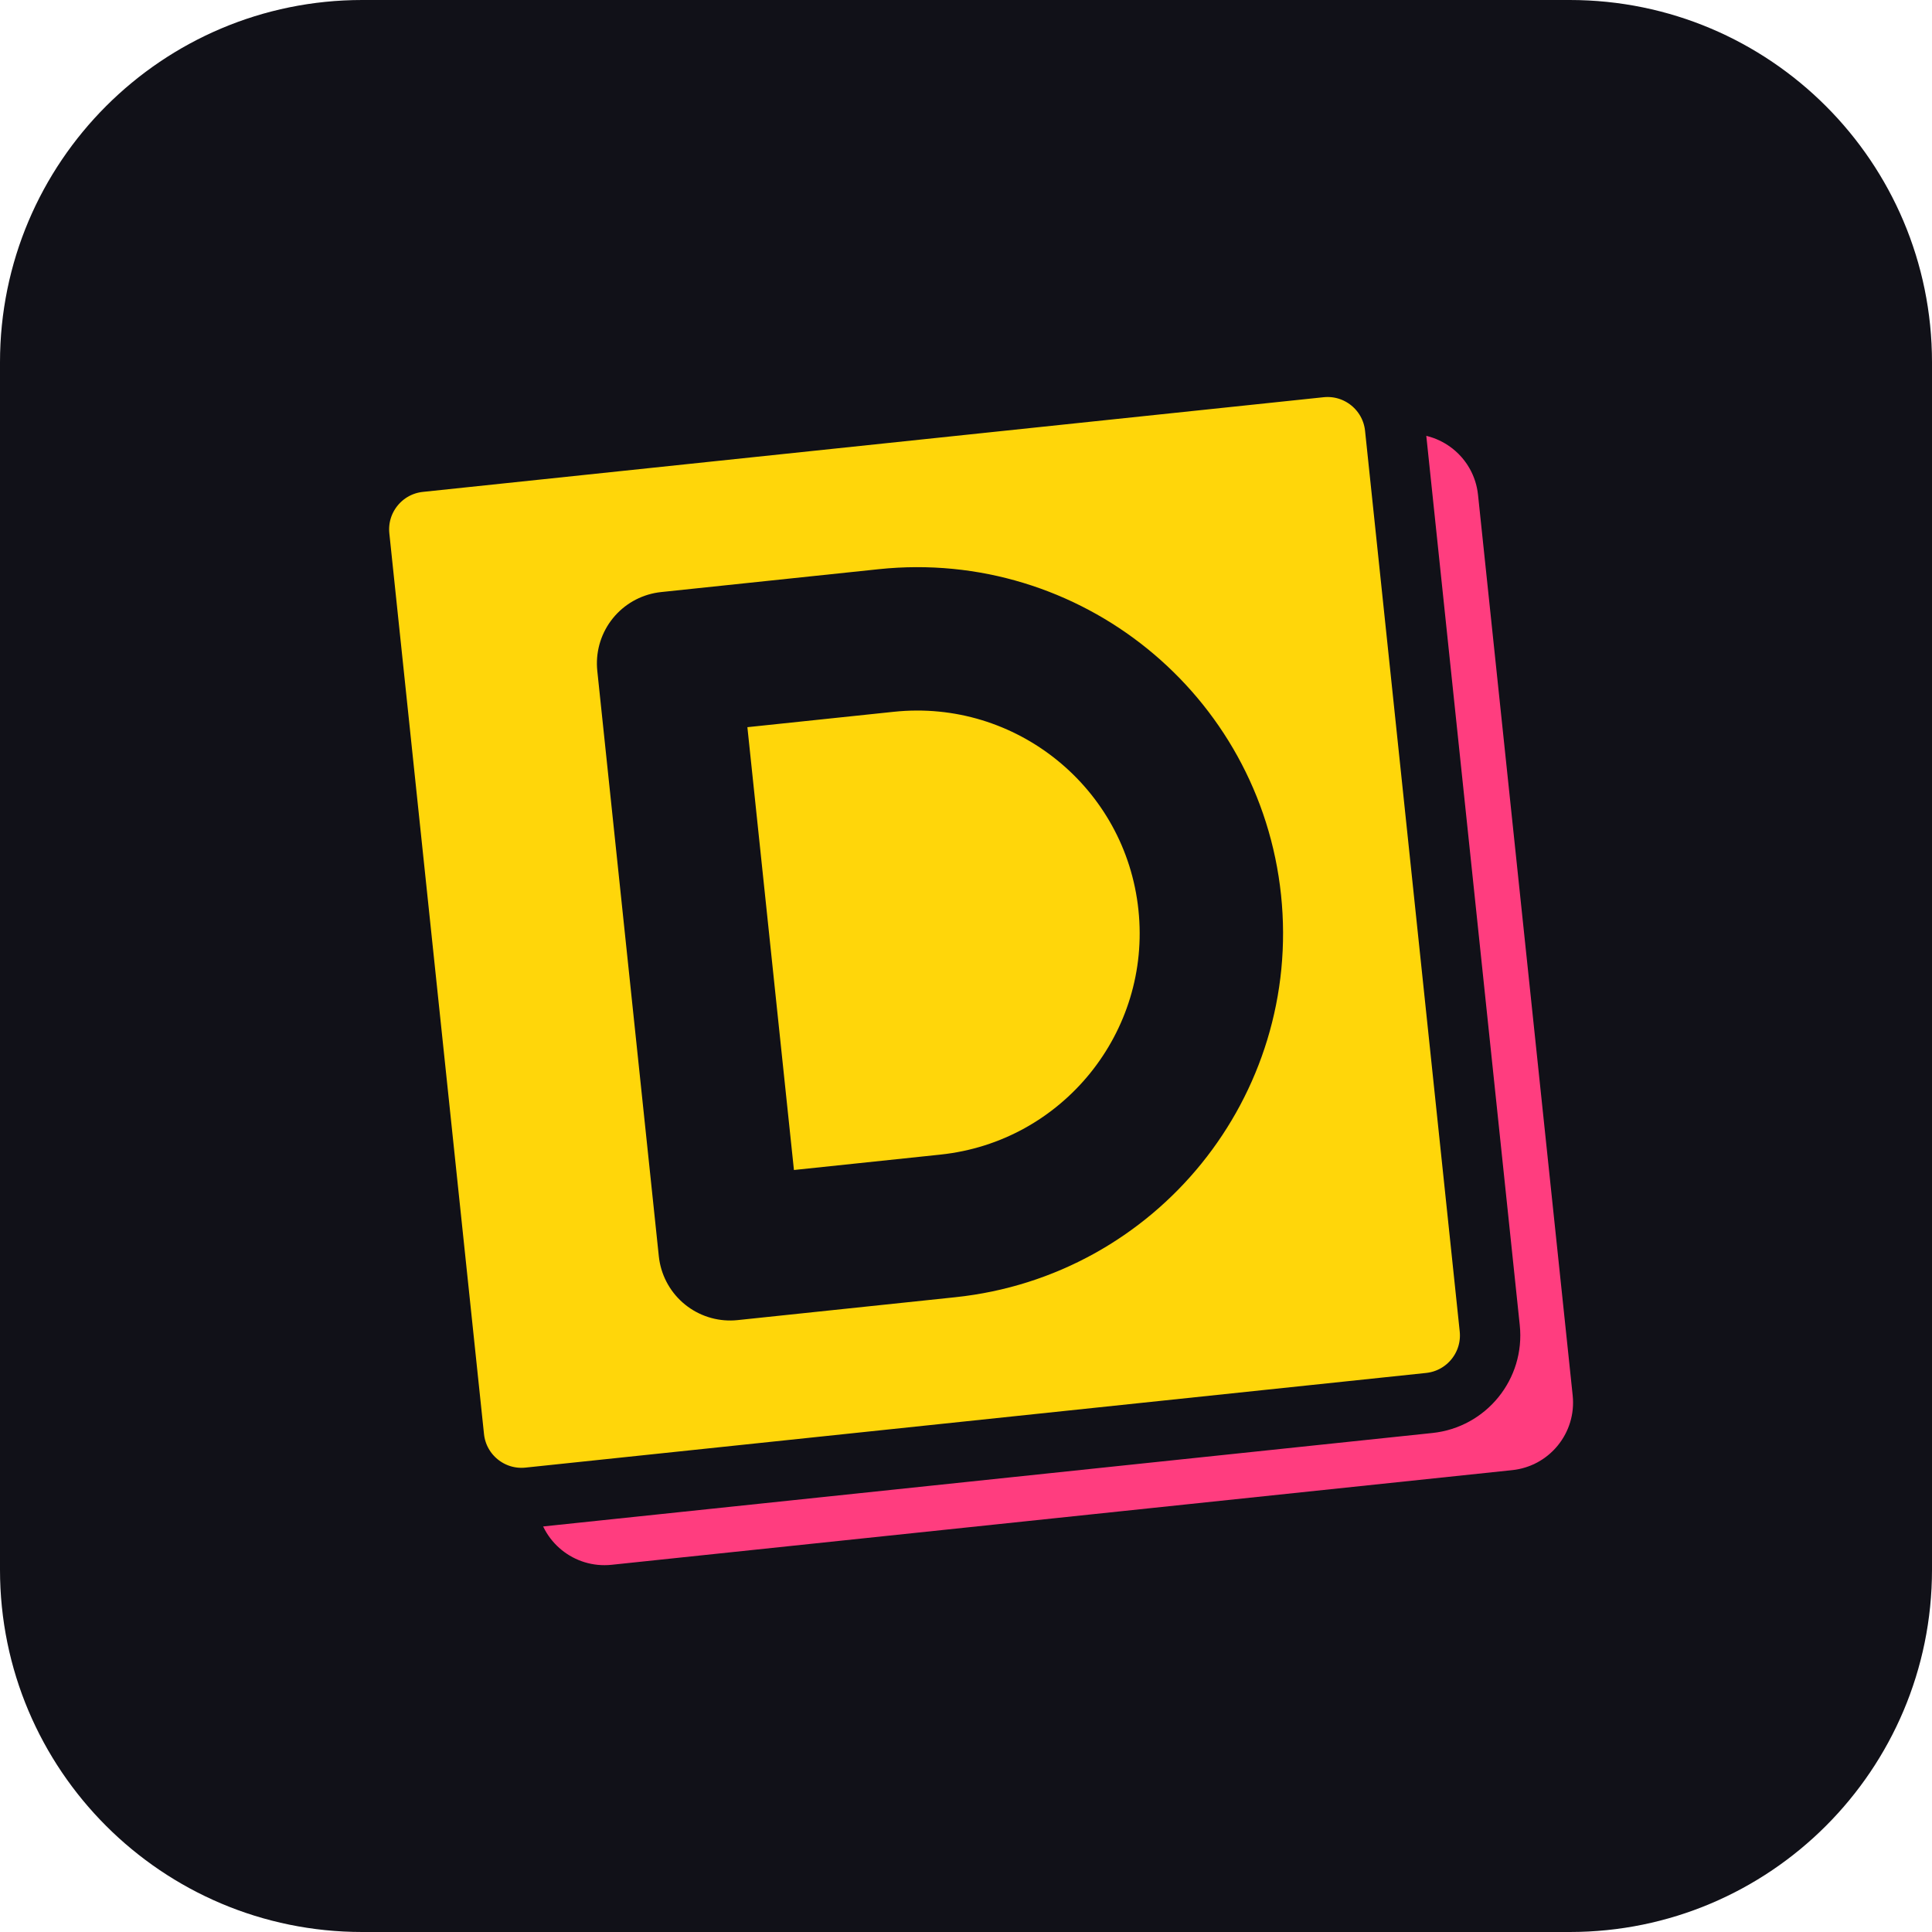
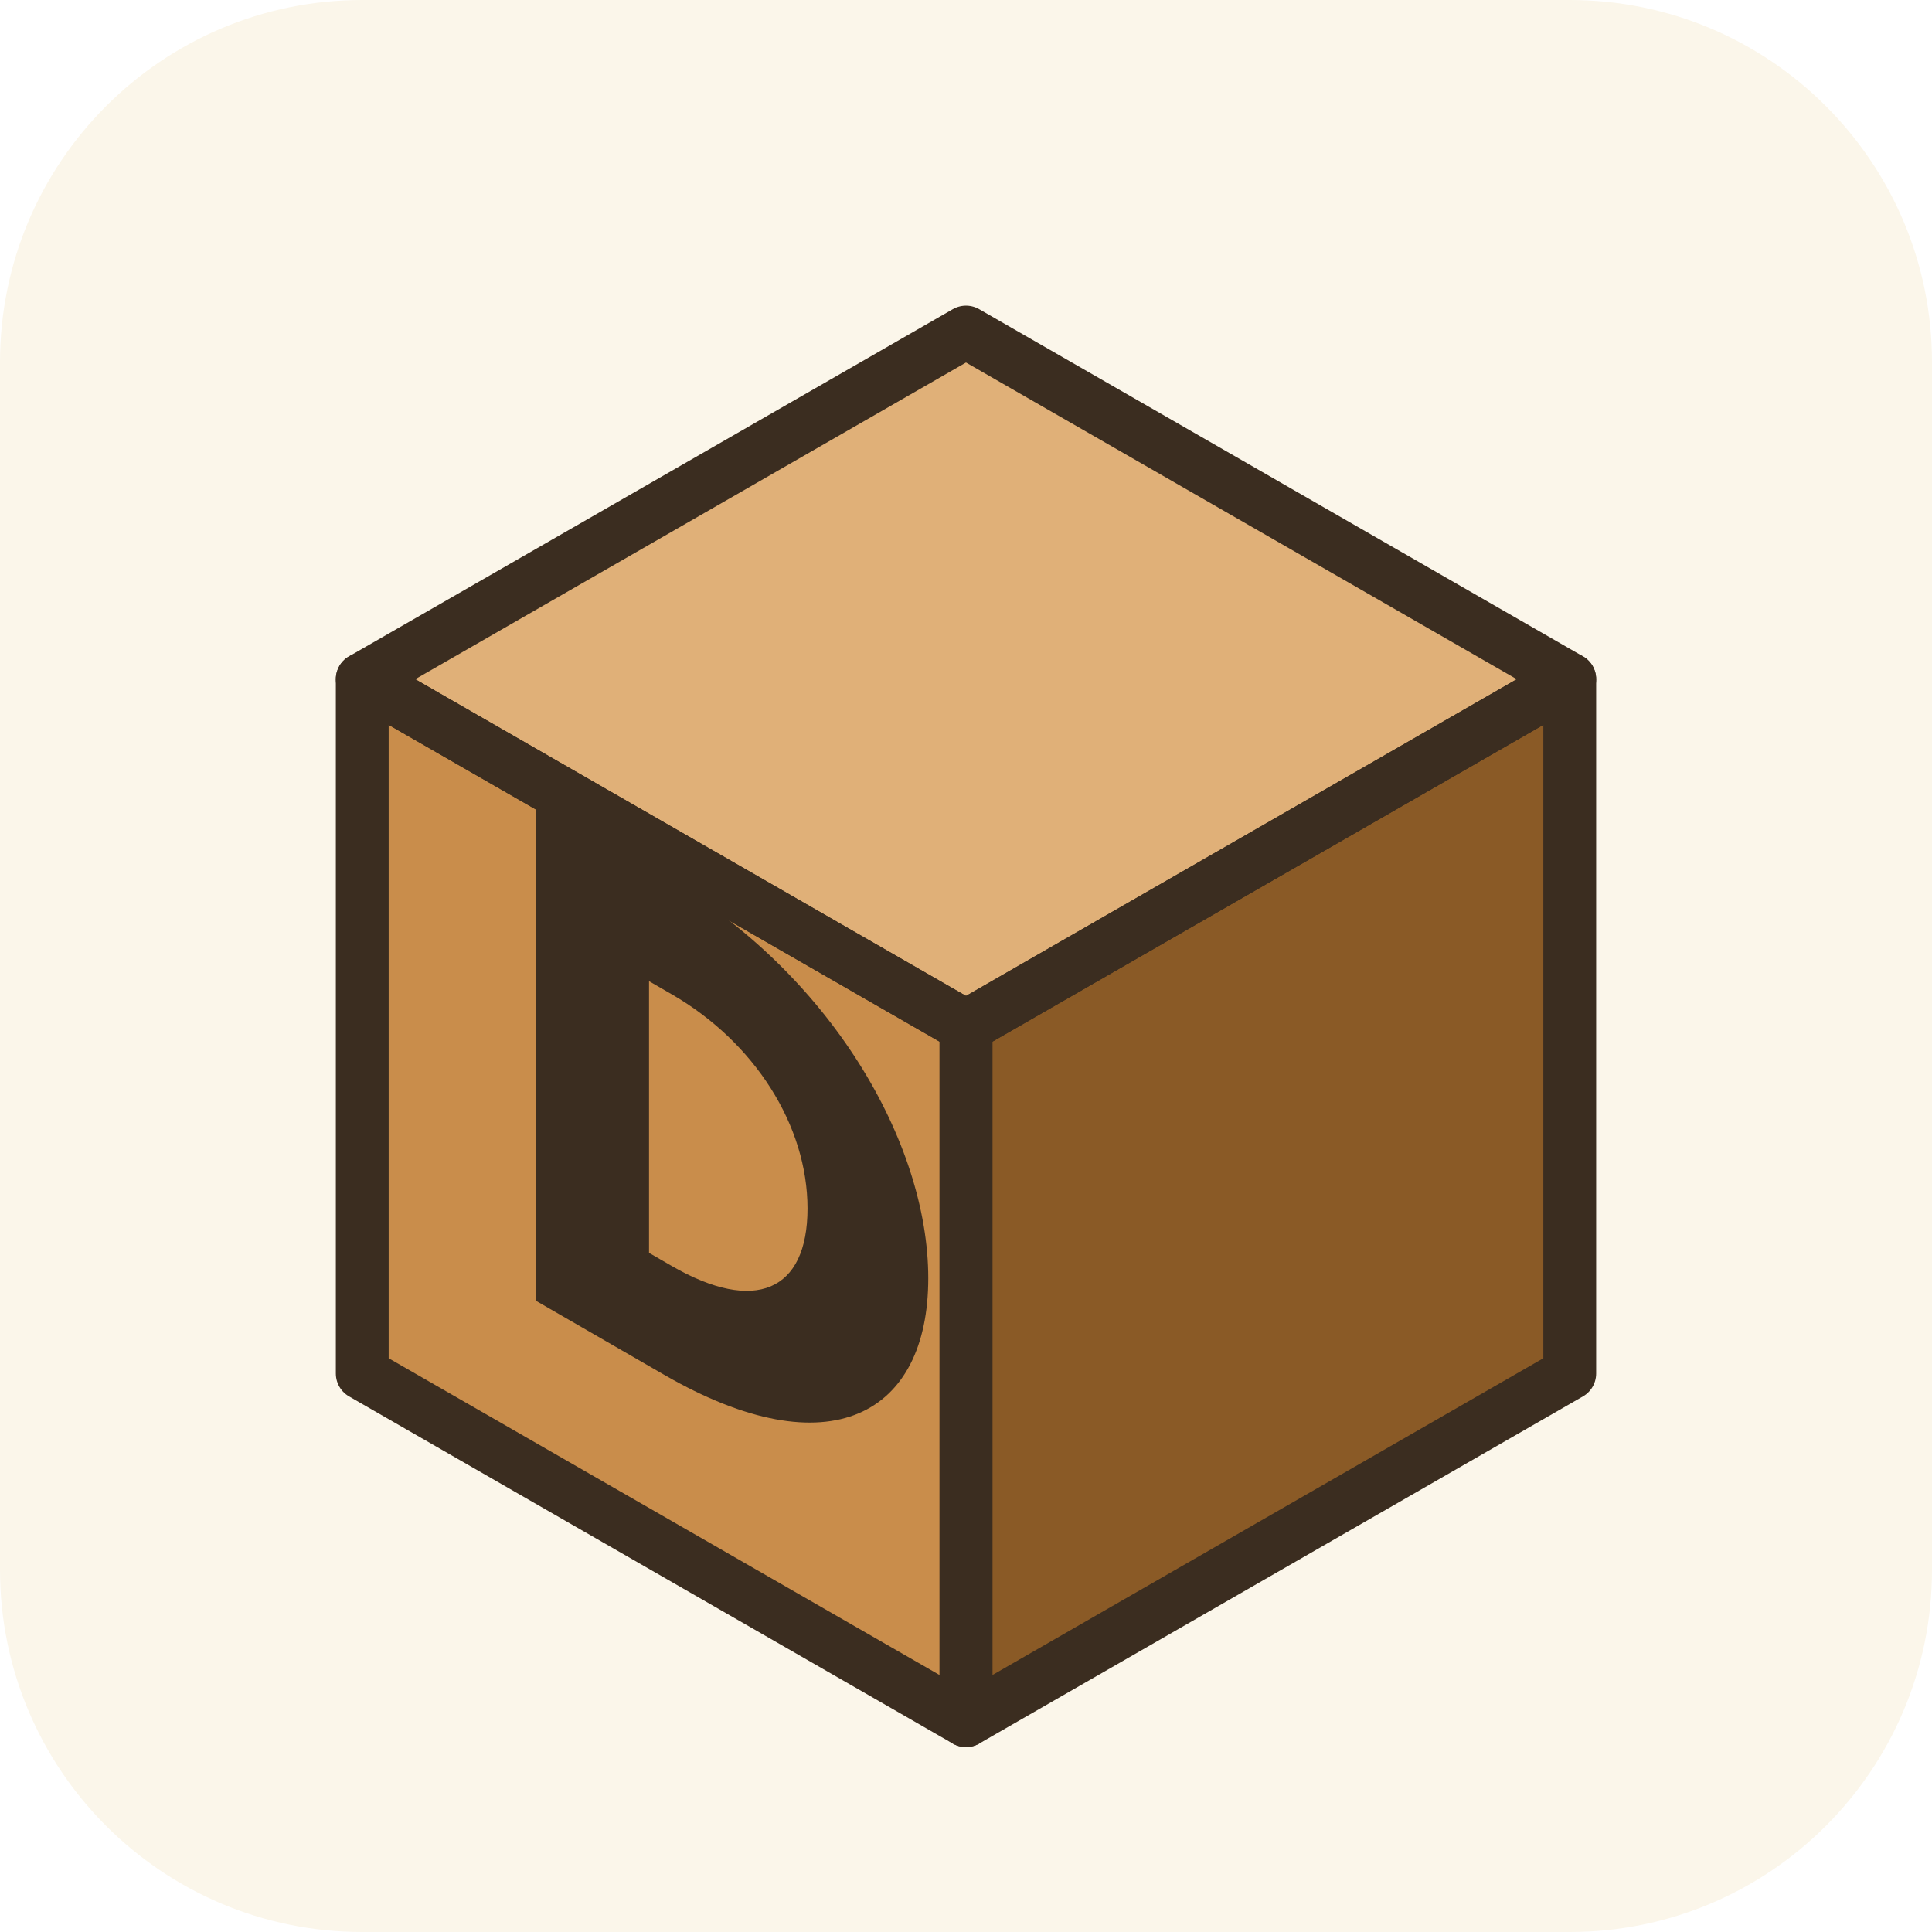
<svg xmlns="http://www.w3.org/2000/svg" viewBox="0 0 512 512">
-   <rect width="512" height="512" rx="96" fill="#111118" />
-   <g transform="rotate(-6 256 256)">
-     <rect x="128" y="128" width="276" height="276" rx="18" fill="#ff3d7f" />
-     <rect x="108" y="108" width="276" height="276" rx="18" fill="#ffd60a" stroke="#111118" stroke-width="16" />
-     <path d="M186 168 h58 a78 78 0 0 1 0 156 h-58 z" fill="none" stroke="#111118" stroke-width="38" stroke-linejoin="round" />
+   <rect width="512" height="512" rx="96" fill="#fbf6ea" />
+   <polygon points="256,88 416,180 256,272 96,180" fill="#e0b078" />
+   <polygon points="96,180 256,272 256,456 96,364" fill="#c98d4b" />
+   <polygon points="416,180 256,272 256,456 416,364" fill="#8a5a26" />
+   <polygon points="256,88 416,180 256,272 96,180" fill="none" stroke="#3b2d20" stroke-width="14" stroke-linejoin="round" />
+   <polygon points="96,180 256,272 256,456 96,364" fill="none" stroke="#3b2d20" stroke-width="14" stroke-linejoin="round" />
+   <polygon points="416,180 256,272 256,456 416,364" fill="none" stroke="#3b2d20" stroke-width="14" stroke-linejoin="round" />
+   <g transform="translate(120 200) skewY(30)">
+     <path d="M22 0 h34 c44 0 70 30 70 66 c0 36 -26 66 -70 66 h-34 z M52 30 v72 h6 c22 0 36 -14 36 -36 c0 -22 -14 -36 -36 -36 z" fill="#3b2d20" fill-rule="evenodd" />
  </g>
</svg>
